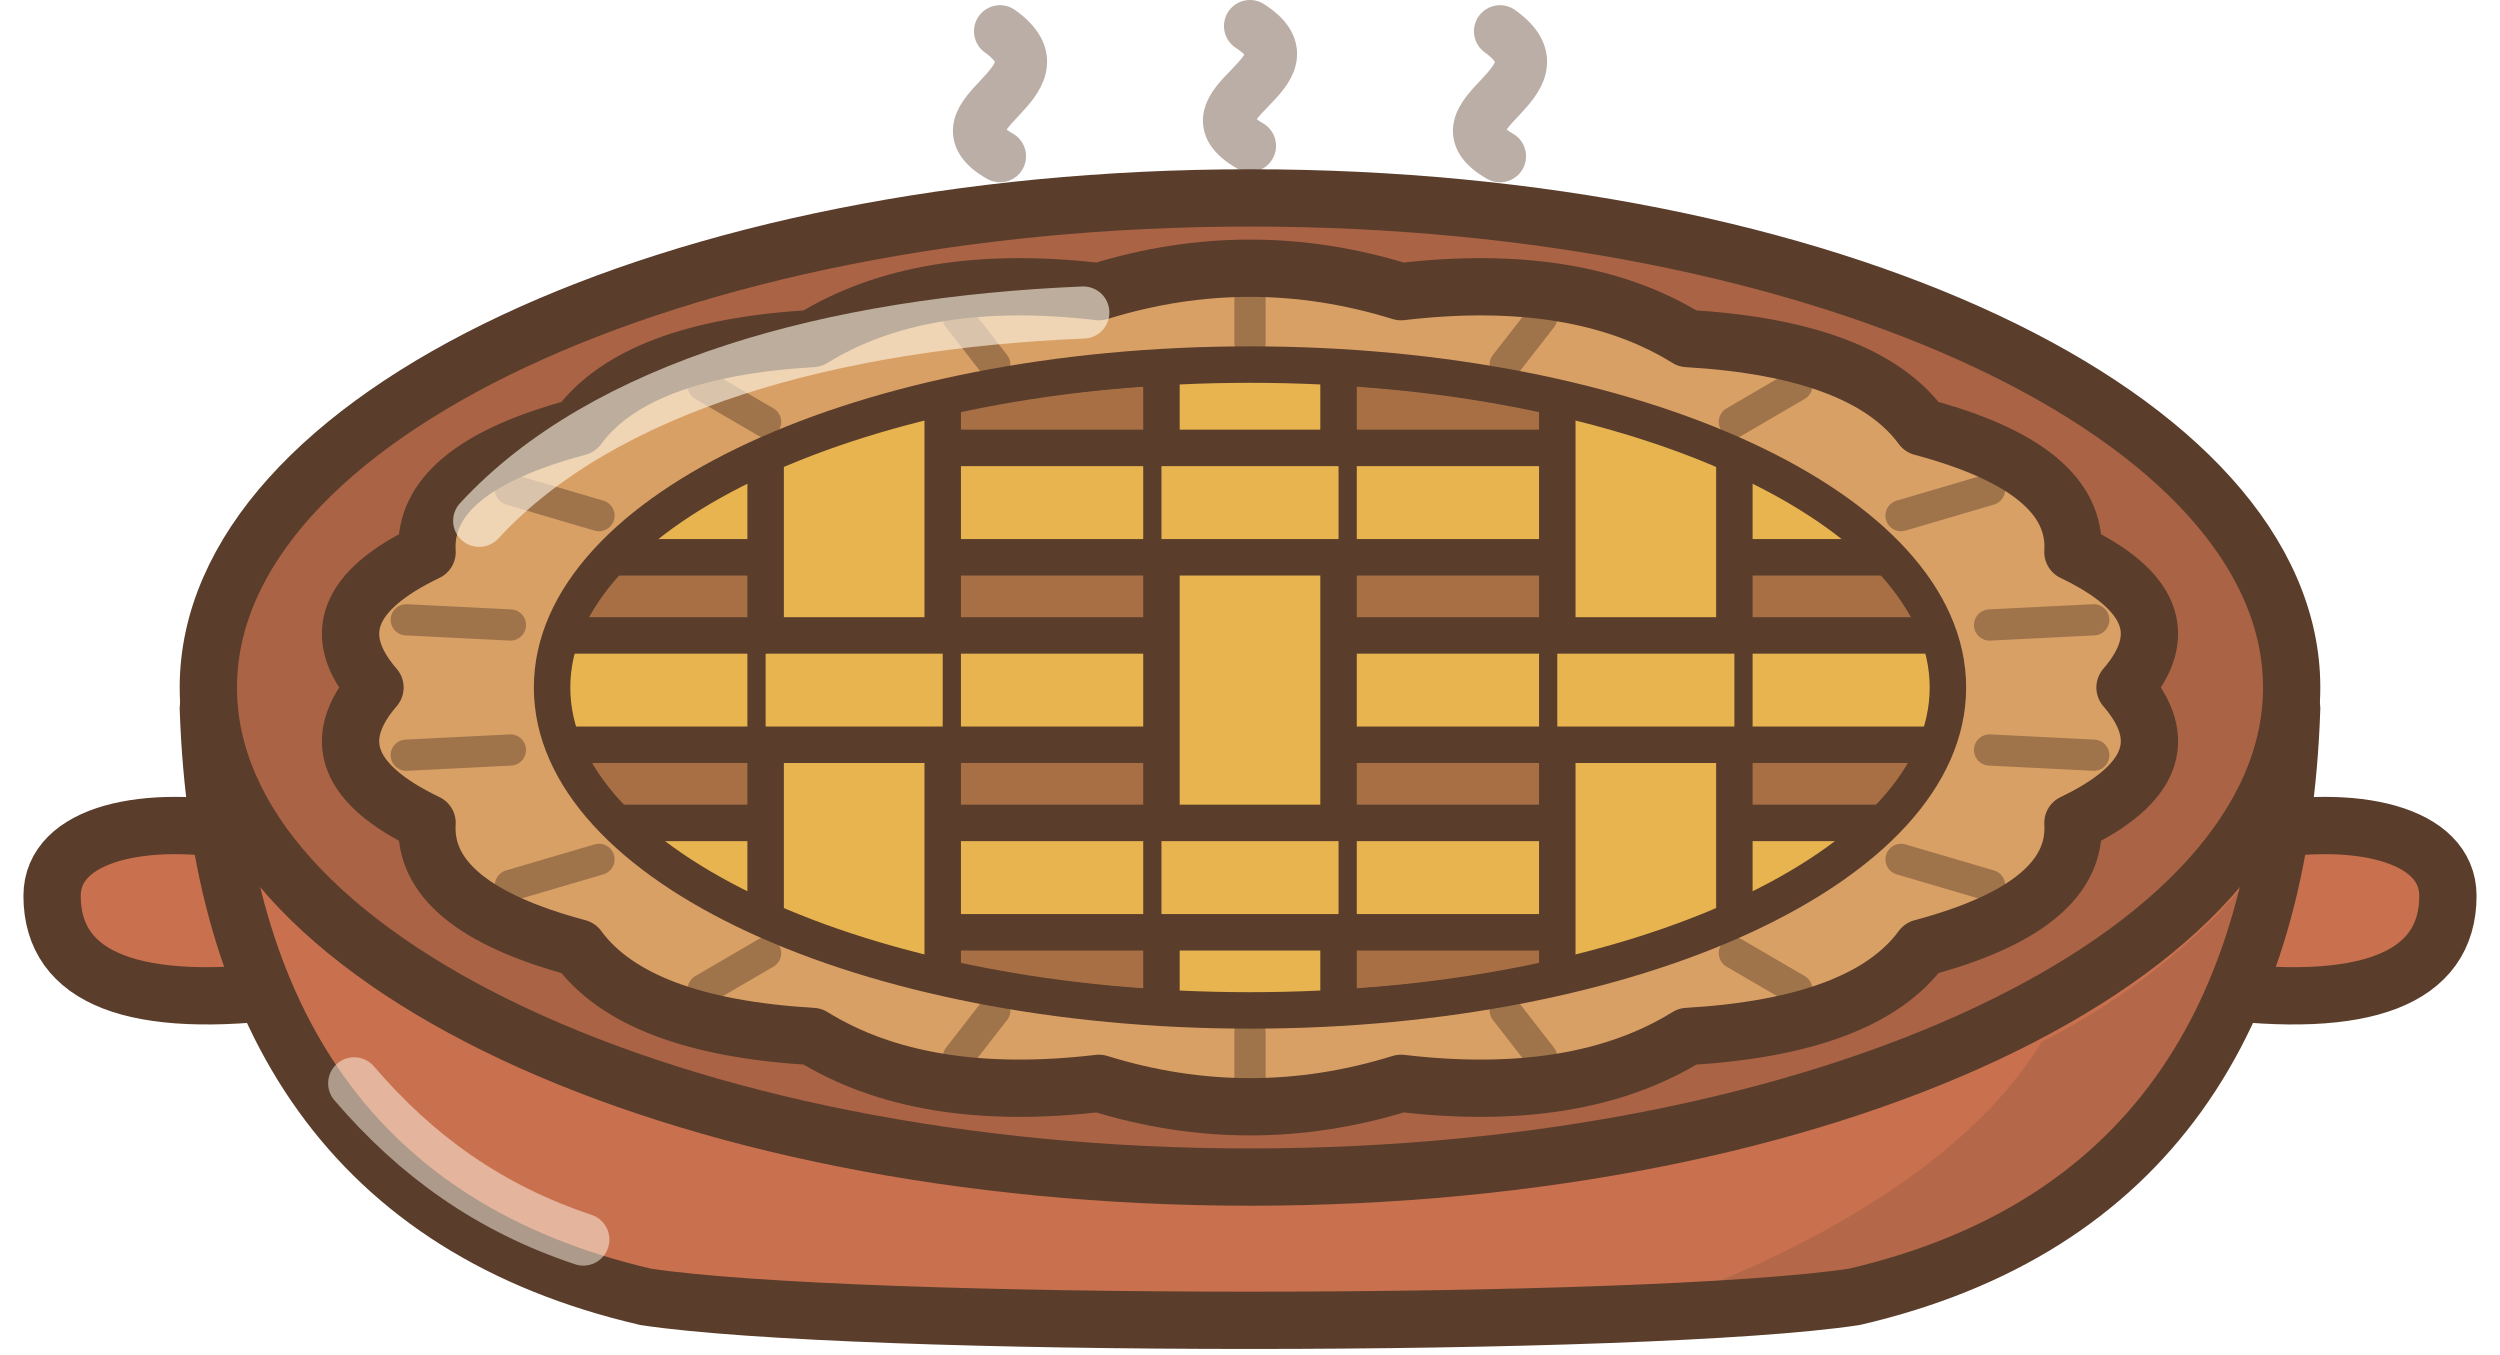
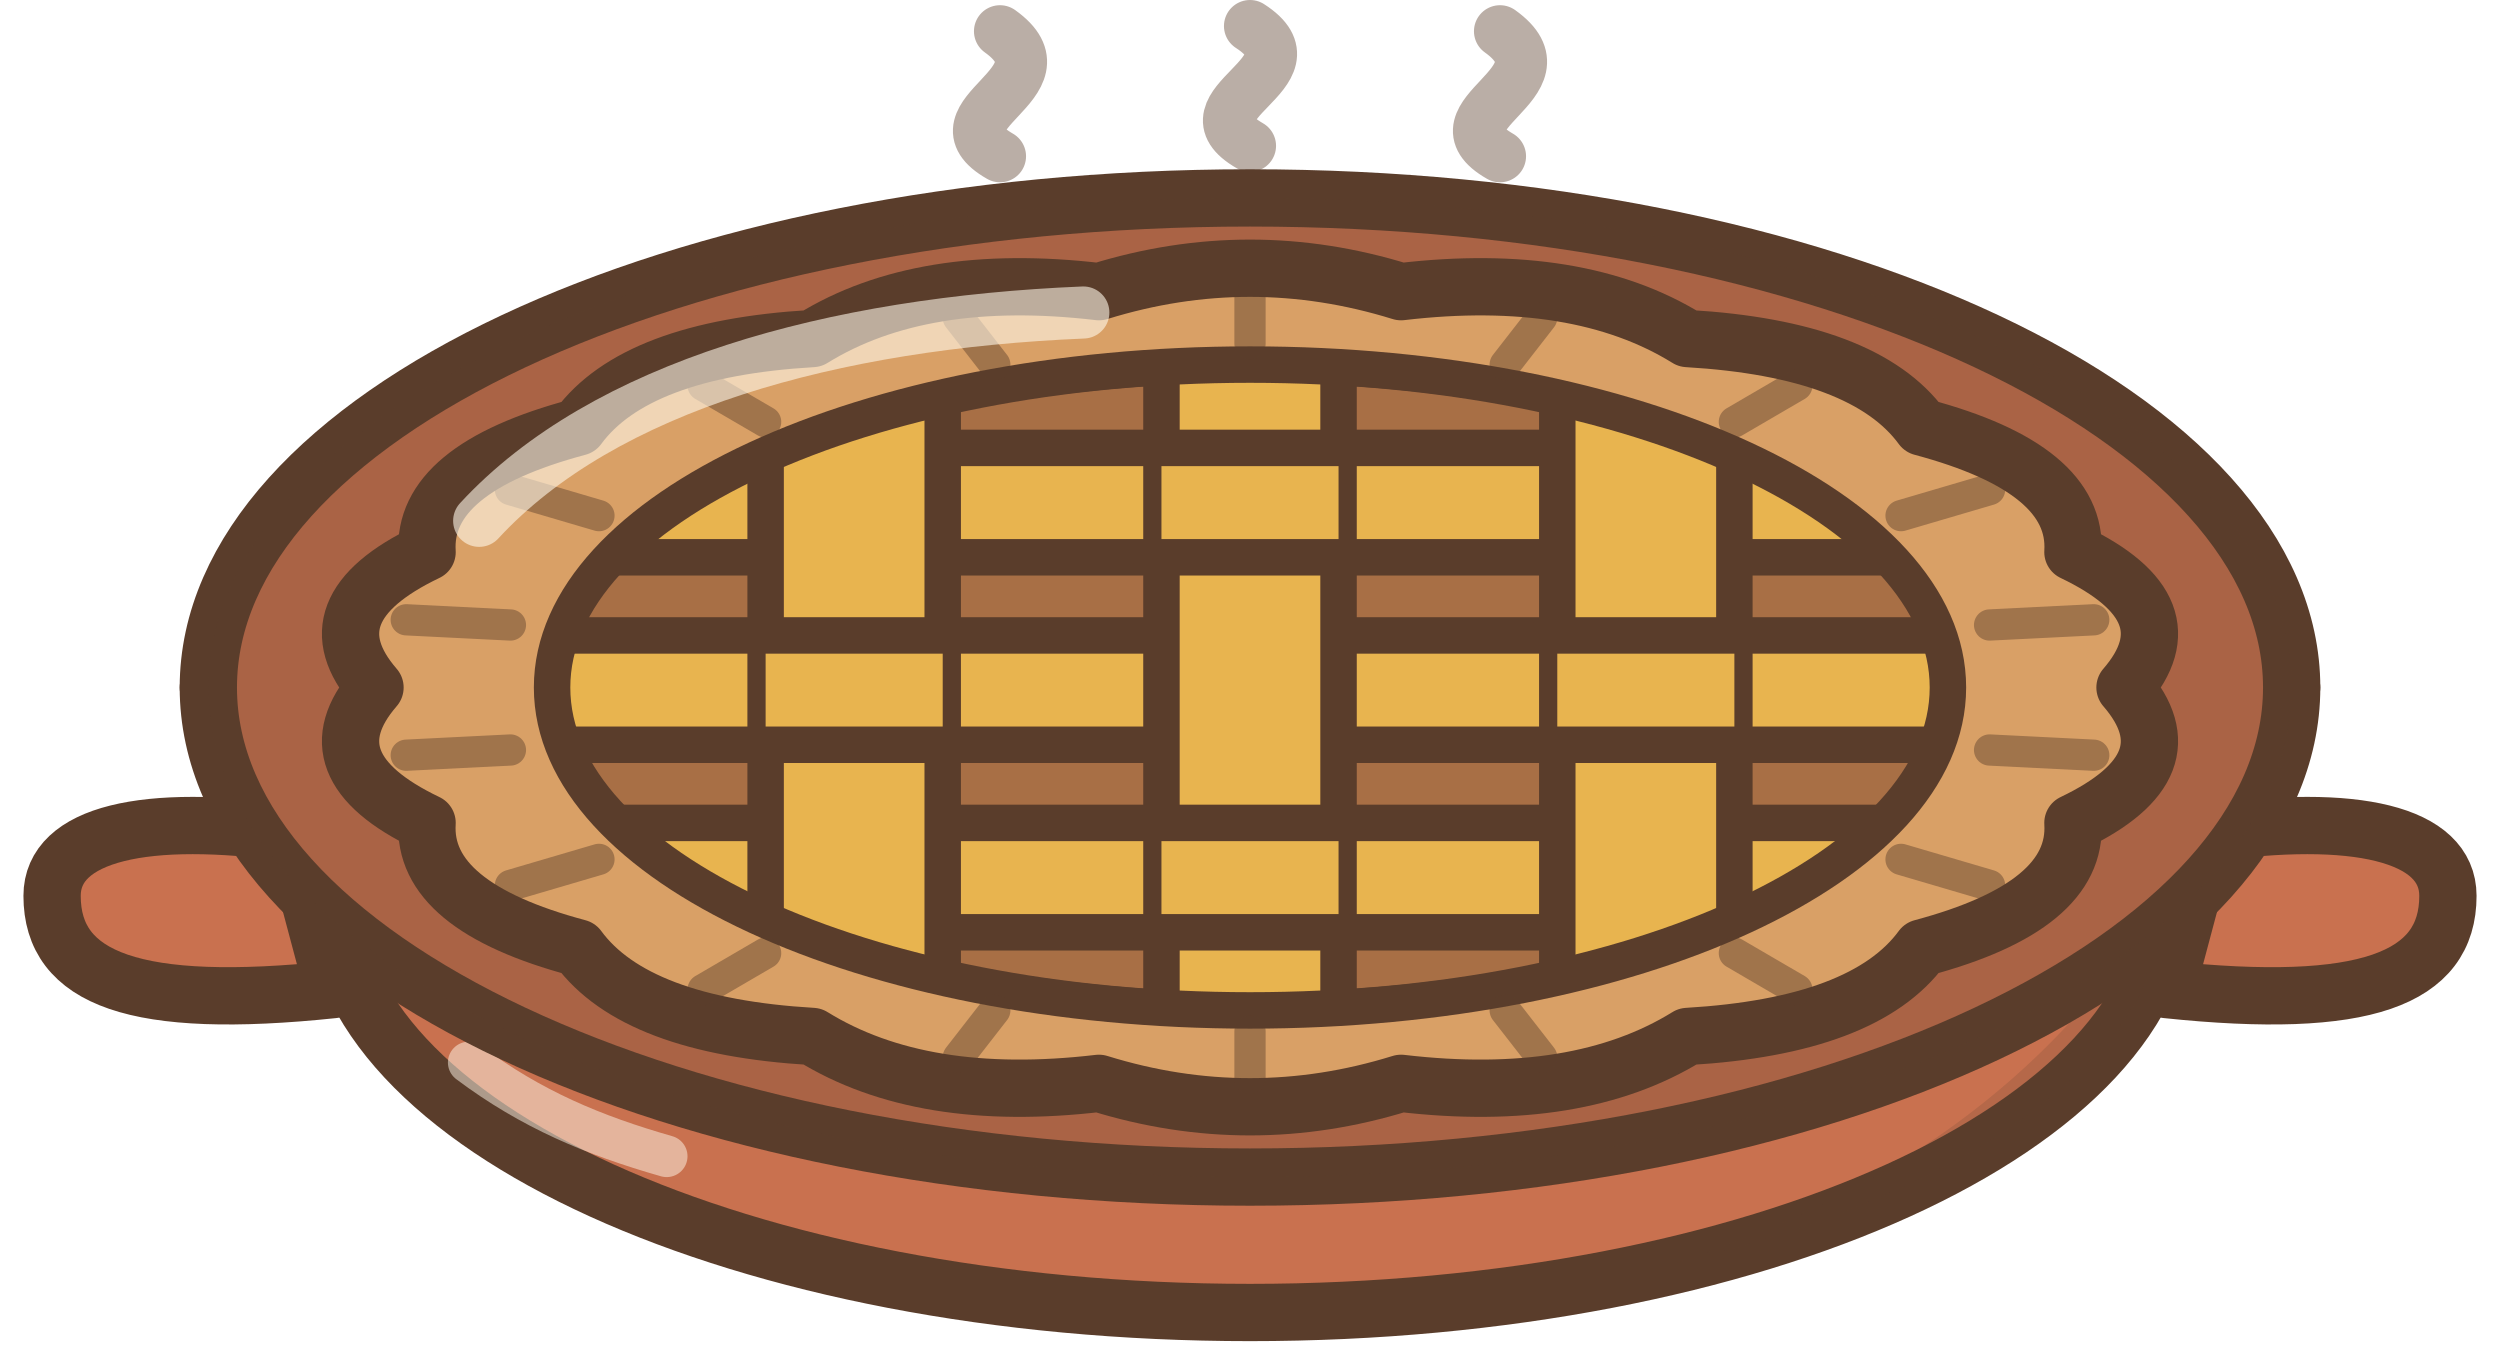
<svg xmlns="http://www.w3.org/2000/svg" viewBox="0 0 240 130">
  <g stroke="#5a3d2b" stroke-width="5.5" stroke-linecap="round" stroke-linejoin="round">
    <path d="M96 15C89 11 103 8 96 3M120 14C113 10 127 7 120 2.5M144 15C137 11 151 8 144 3" fill="none" stroke-width="5" opacity=".42" />
-     <path d="M24 80C14 78 5 80 5 86C5 94 13 97 28 95z" fill="#c9714f" />
-     <path d="M216 80C226 78 235 80 235 86C235 94 227 97 212 95z" fill="#c9714f" />
-     <path d="M20 68C21 98 34 118 62 124.5C82 127.5 158 127.5 178 124.5C206 118 219 98 220 68z" fill="#c9714f" />
-     <path d="M196 100C208 94 218 84 221 76C219 98 206 118 178 124.5C170 126 162 126.5 154 127C176 120 190 110 196 100z" fill="#5a3d2b" opacity=".18" stroke="none" />
-     <path d="M34 104C40 111 47 116 56 119" fill="none" stroke="#fff8ea" stroke-width="5" opacity=".5" />
+     <path d="M28 80C14 78 5 80 5 86C5 94 13 97 32 95z" fill="#c9714f" />
+     <path d="M212 80C226 78 235 80 235 86C235 94 227 97 208 95z" fill="#c9714f" />
+     <path d="M20 66L32 86A88 40 0 0 0 208 86L220 66z" fill="#c9714f" />
+     <path d="M220 66L208 86A88 40 0 0 1 160 121.5C184 114 202 100 212 78z" fill="#5a3d2b" opacity=".18" stroke="none" />
+     <path d="M45 102C51 106.5 57 109 64 111" fill="none" stroke="#fff8ea" stroke-width="4" opacity=".5" />
    <ellipse cx="120" cy="66" rx="100" ry="47" fill="#c9714f" />
    <ellipse cx="120" cy="66" rx="100" ry="47" fill="#5a3d2b" opacity=".28" stroke="none" />
    <path d="M50 66A70 32 0 1 0 190 66A70 32 0 1 0 50 66z" fill="#a86f45" />
    <path d="M57.5 43H182.5V53.5H57.5zM45.5 61H194.5V71.5H45.5zM57.5 79H182.5V89.5H57.5z" fill="#e8b44f" stroke-width="3.5" />
    <path d="M73.5 36.5H90.5V95.5H73.5zM111.5 31.5H128.5V100.5H111.5zM149.5 36.5H166.5V95.5H149.5z" fill="#e8b44f" stroke-width="3.5" />
    <path d="M73.5 61H90.5V71.5H73.5zM111.5 43H128.5V53.5H111.5zM111.5 79H128.5V89.5H111.5zM149.5 61H166.5V71.5H149.5z" fill="#e8b44f" stroke="none" />
    <path d="M72.5 61H91.5M72.5 71.5H91.5M110.5 43H129.5M110.5 53.5H129.5M110.5 79H129.5M110.5 89.5H129.5M148.5 61H167.5M148.5 71.5H167.5" fill="none" stroke-width="3.5" />
    <path d="M204 66Q210.5 73.5 199 79Q199.5 87 184.5 91Q179 98.5 162 99.5Q151.5 106 134.5 104Q120 108.5 105.5 104Q88.5 106 78 99.5Q61 98.5 55.5 91Q40.5 87 41 79Q29.5 73.5 36 66Q29.5 58.5 41 53Q40.5 45 55.5 41Q61 33.5 78 32.5Q88.5 26 105.5 28Q120 23.5 134.5 28Q151.5 26 162 32.5Q179 33.5 184.5 41Q199.5 45 199 53Q210.5 58.5 204 66zM53 66A67 31 0 1 0 187 66A67 31 0 1 0 53 66z" fill="#d9a066" fill-rule="evenodd" stroke="none" />
    <path d="M204 66Q210.5 73.5 199 79Q199.5 87 184.5 91Q179 98.5 162 99.5Q151.5 106 134.5 104Q120 108.5 105.5 104Q88.5 106 78 99.5Q61 98.5 55.5 91Q40.5 87 41 79Q29.5 73.5 36 66Q29.5 58.5 41 53Q40.5 45 55.5 41Q61 33.5 78 32.5Q88.5 26 105.5 28Q120 23.5 134.5 28Q151.5 26 162 32.5Q179 33.5 184.5 41Q199.5 45 199 53Q210.5 58.5 204 66z" fill="none" />
    <path d="M53 66A67 31 0 1 0 187 66A67 31 0 1 0 53 66z" fill="none" stroke-width="3.5" />
    <path d="M191 72L201 72.5M182.5 82.5L191 85M166.5 91.5L172.5 95M144.5 97L148 101.5M120 99L120 103.5M95.5 97L92 101.5M73.5 91.5L67.5 95M57.5 82.5L49 85M49 72L39 72.5M49 60L39 59.5M57.5 49.5L49 47M73.5 40.5L67.5 37M95.5 35L92 30.5M120 33L120 28.5M144.5 35L148 30.5M166.5 40.5L172.5 37M182.5 49.5L191 47M191 60L201 59.5" fill="none" stroke-width="3" opacity=".45" />
    <path d="M46 50C58 37 80 31 104 30" fill="none" stroke="#fff8ea" stroke-width="5" opacity=".6" />
  </g>
</svg>
